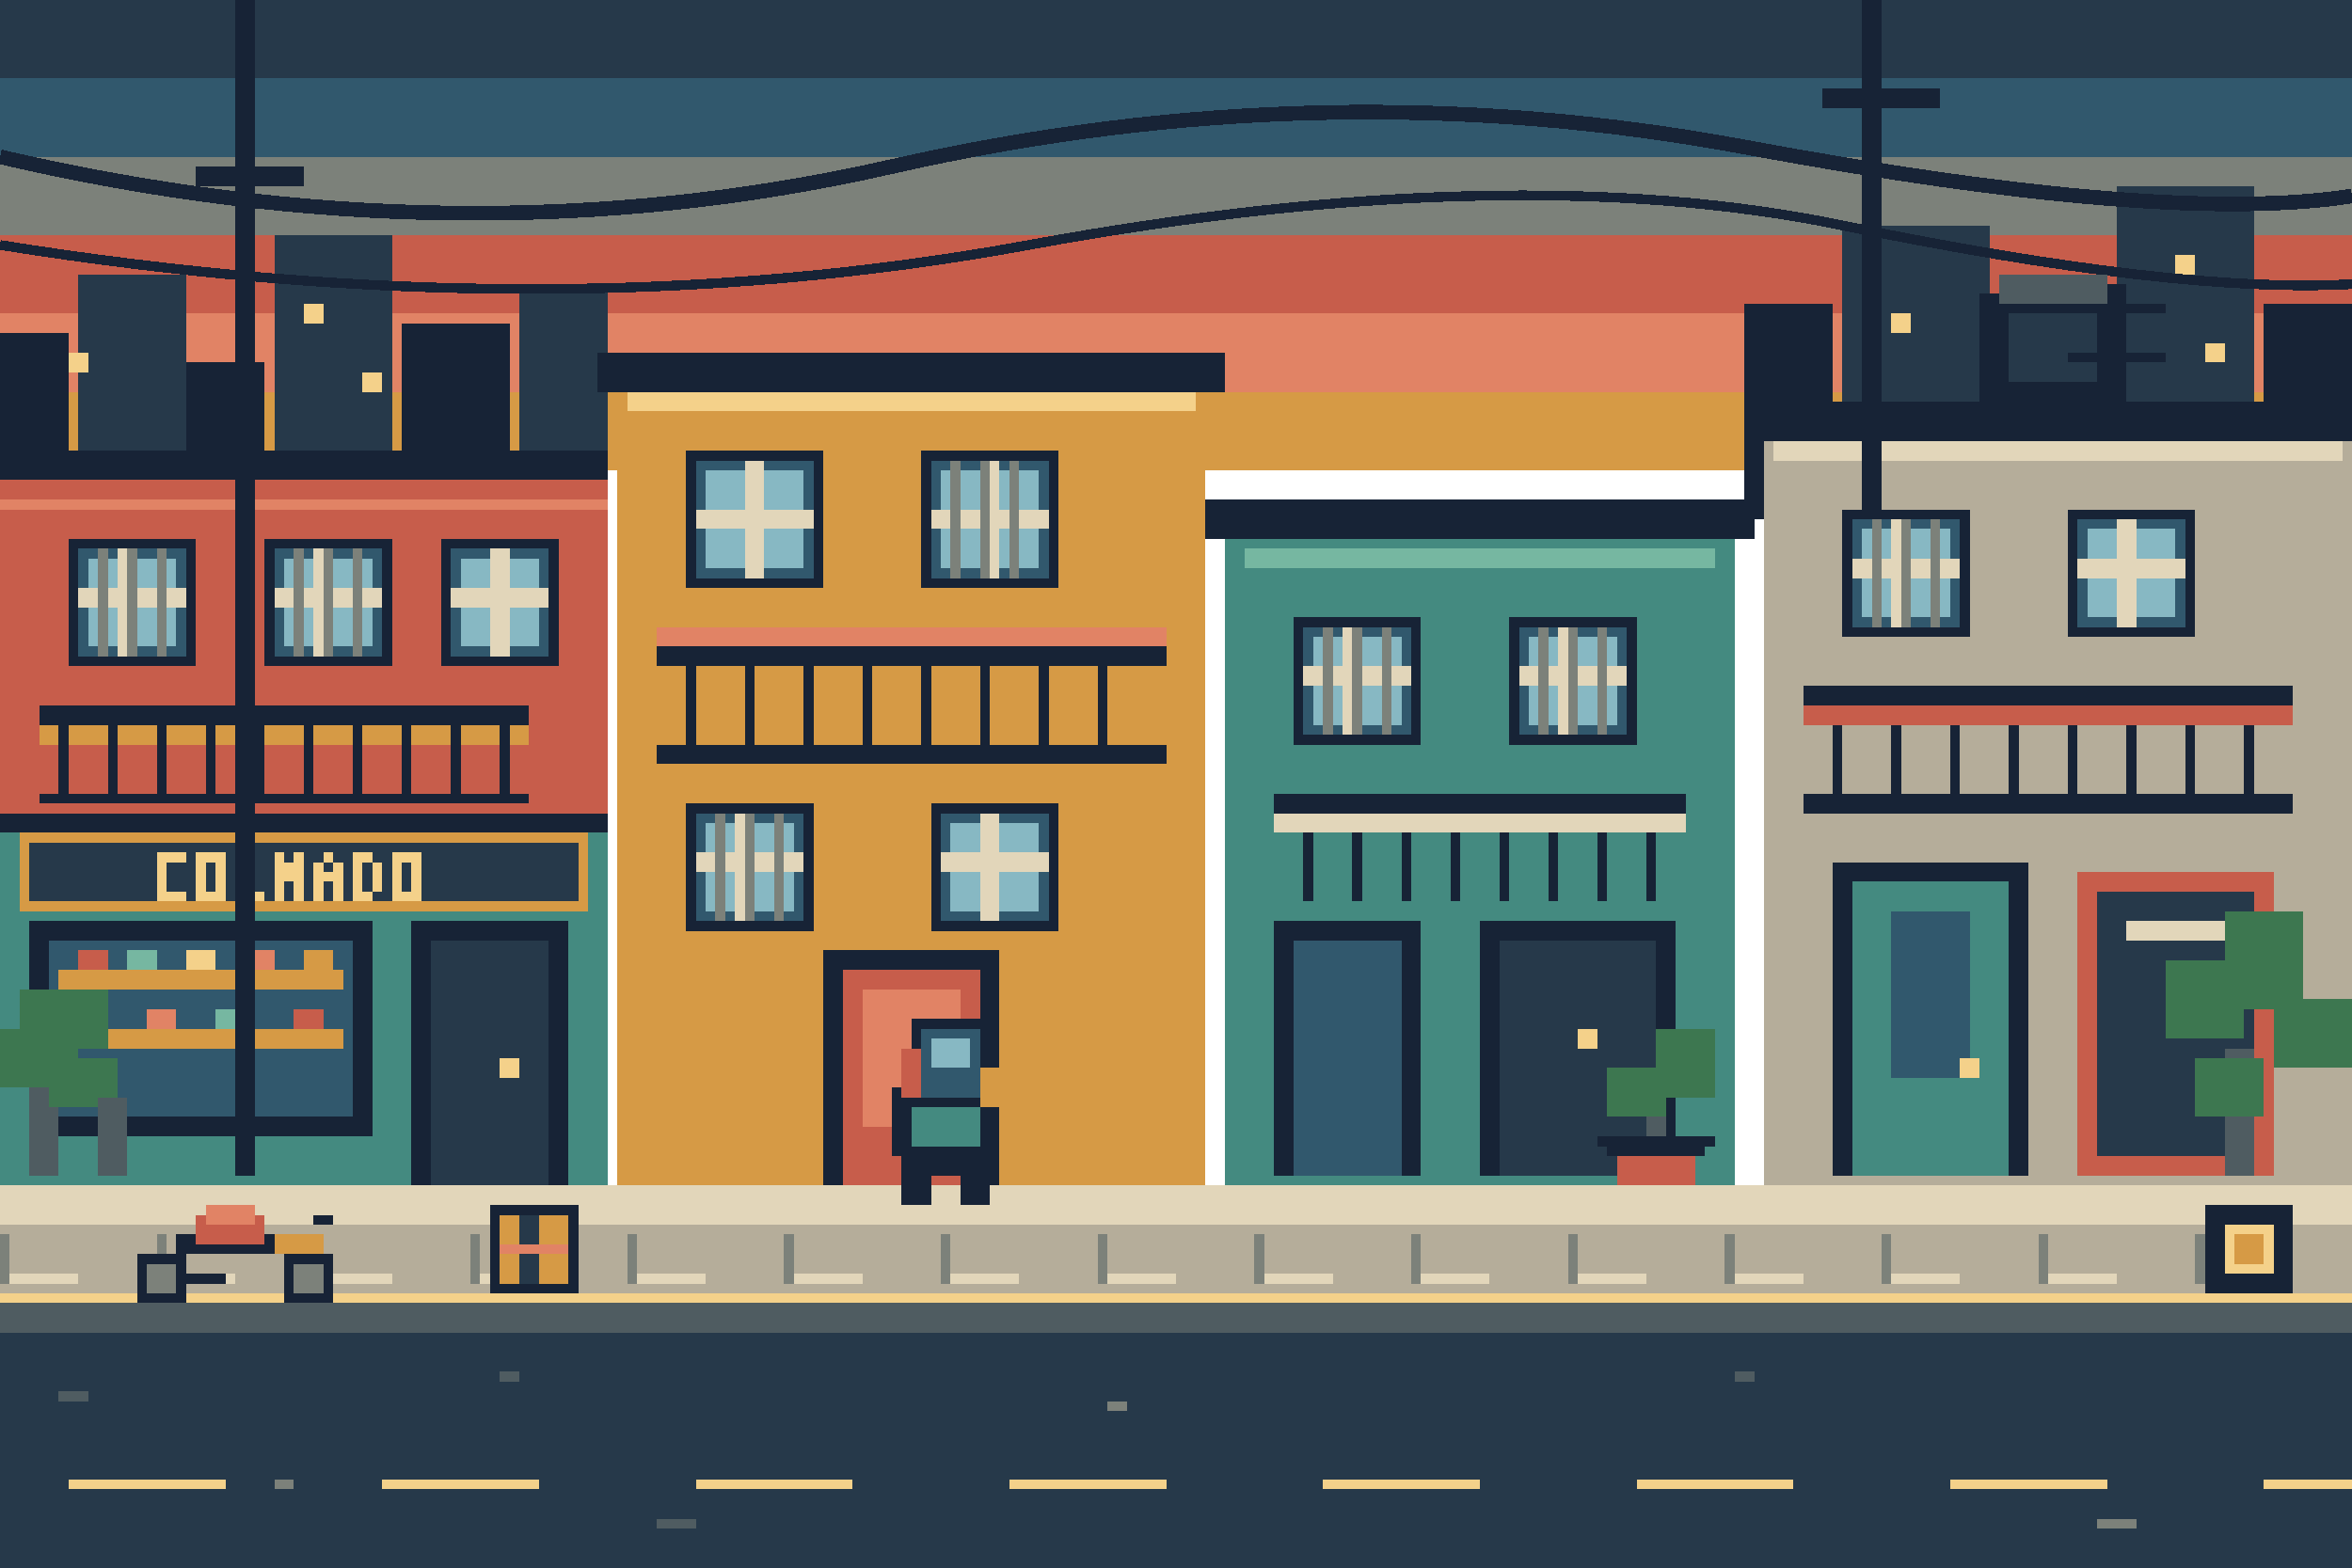
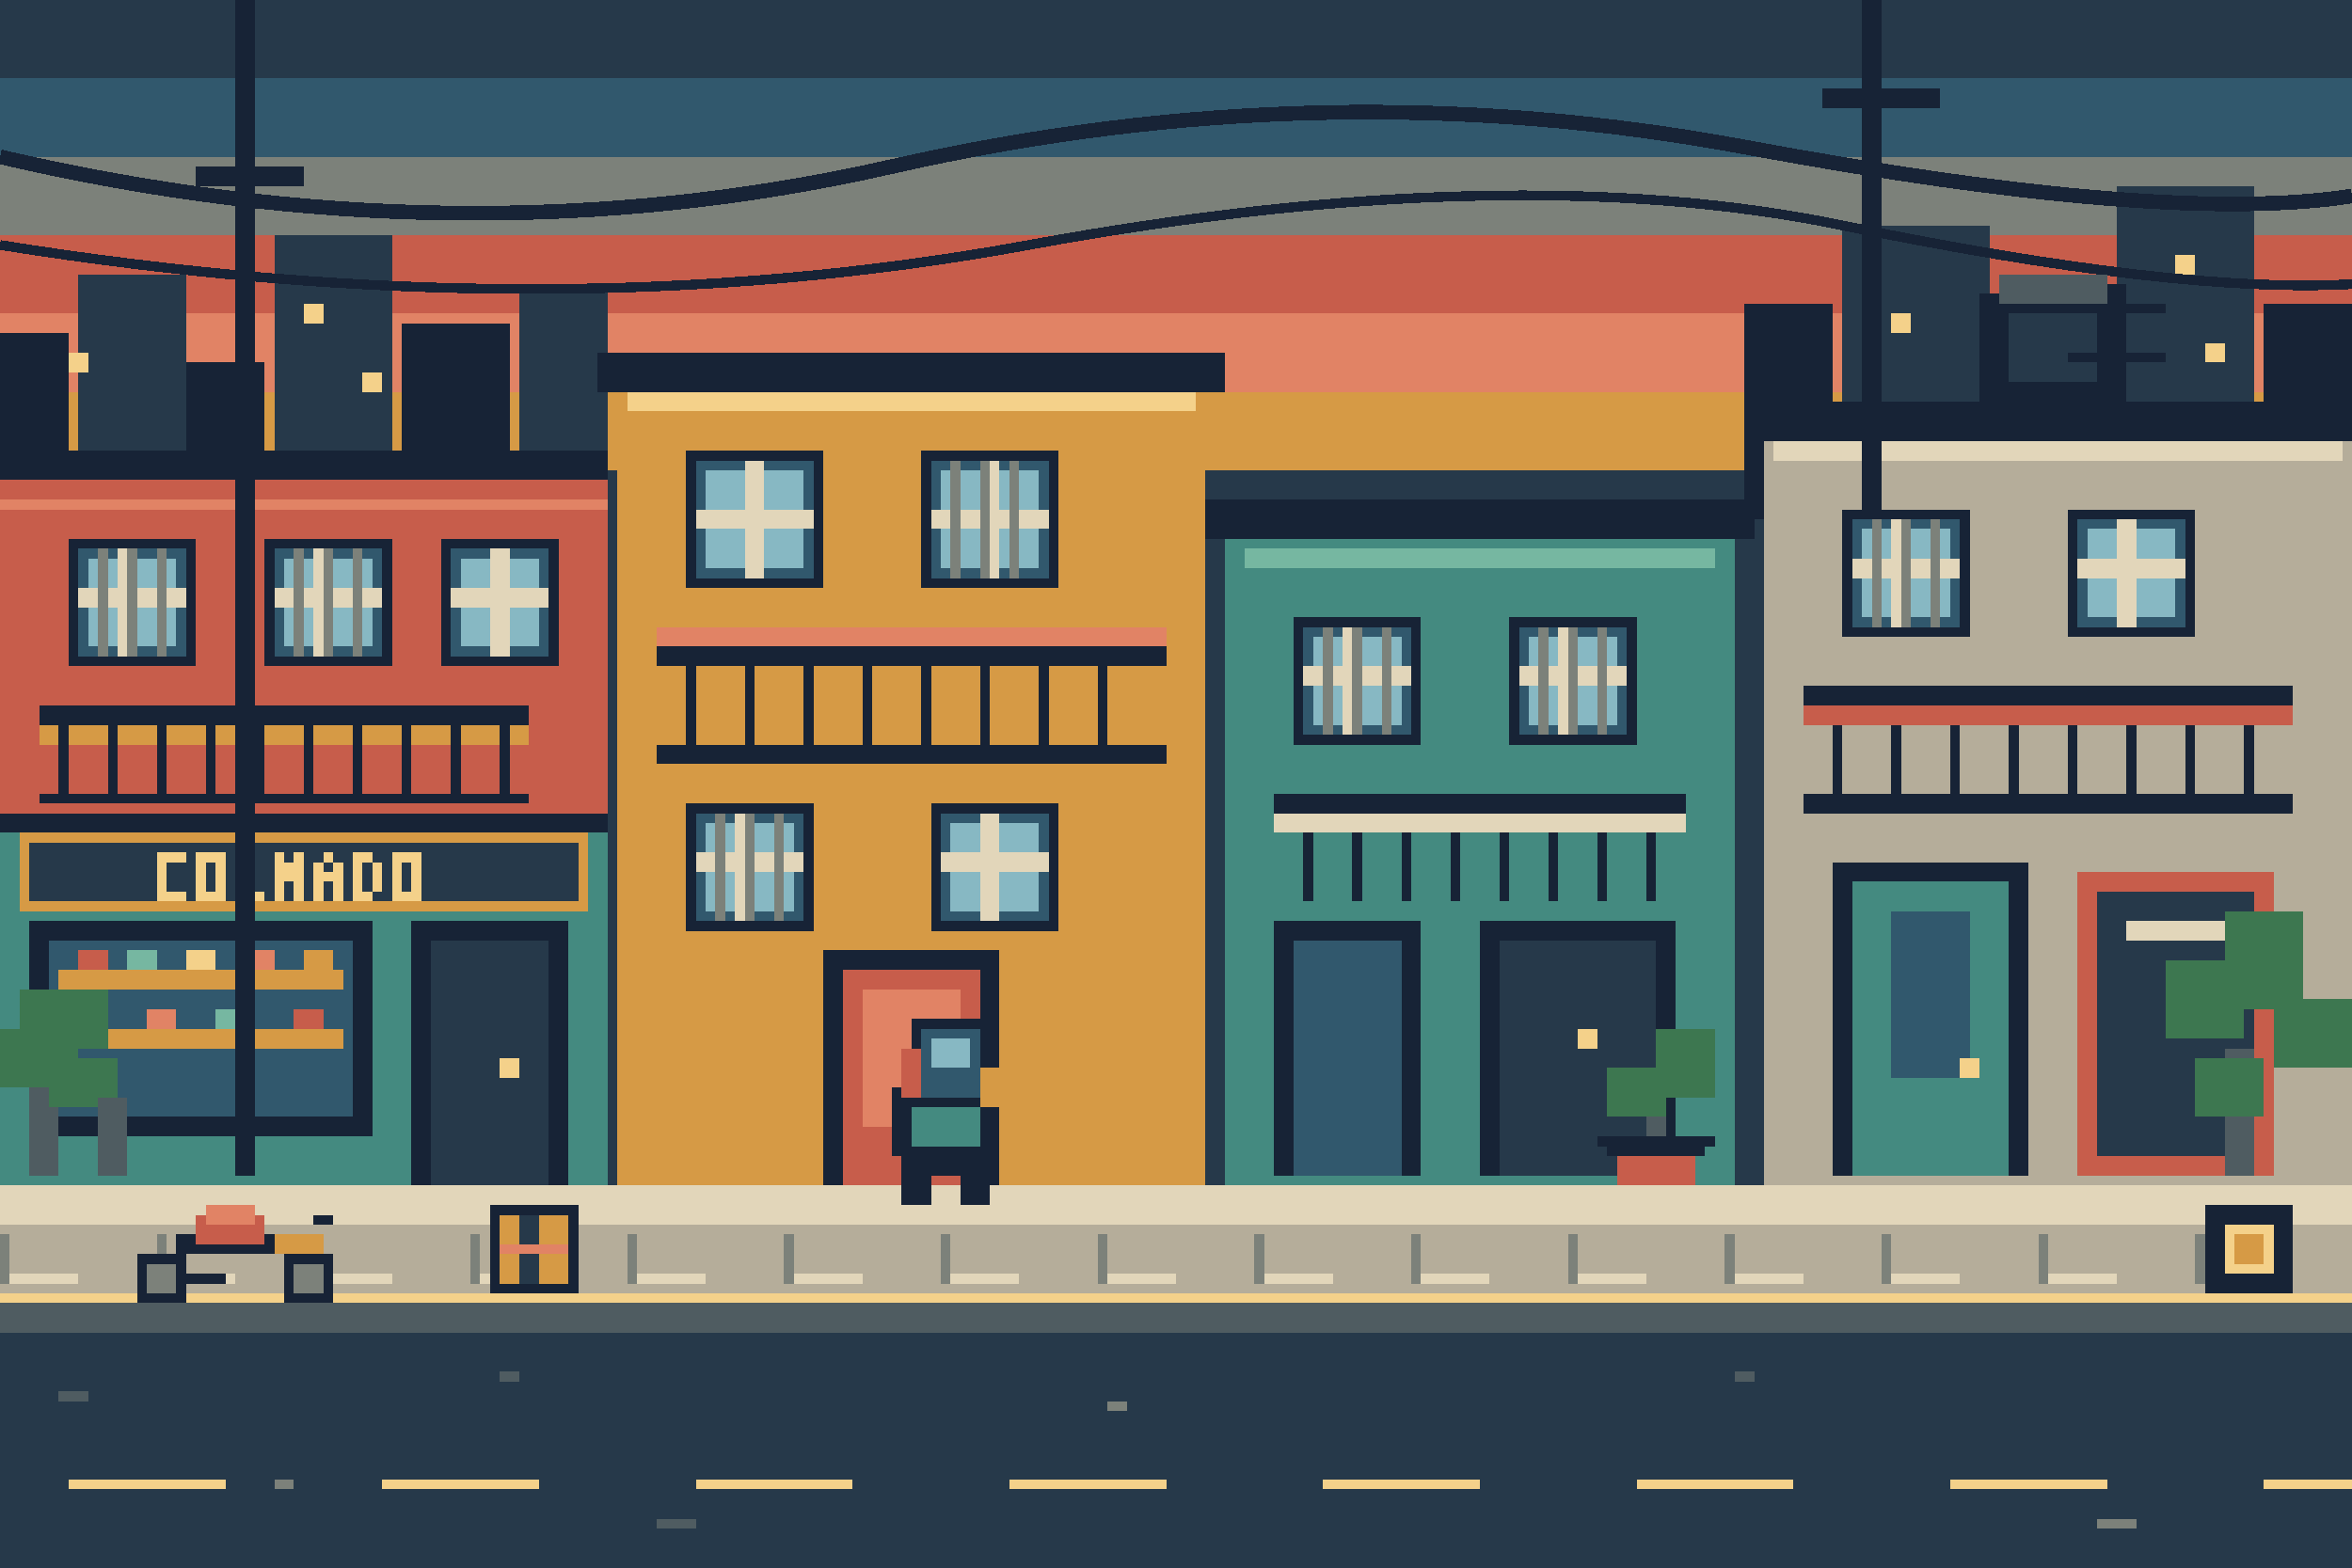
<svg xmlns="http://www.w3.org/2000/svg" width="960" height="640" viewBox="0 0 240 160" shape-rendering="crispEdges">
  <g id="00-background">
+     <rect x="0" y="0" width="240" height="160" fill="#26394A" />
    <rect x="0" y="0" width="240" height="8" fill="#26394A" />
    <rect x="0" y="8" width="240" height="8" fill="#31586D" />
    <rect x="0" y="16" width="240" height="8" fill="#7C817A" />
    <rect x="0" y="24" width="240" height="8" fill="#C75D4B" />
    <rect x="0" y="32" width="240" height="8" fill="#E18365" />
    <rect x="0" y="40" width="240" height="8" fill="#D69A45" />
  </g>
  <g id="01-distance">
    <rect x="0" y="34" width="7" height="19" fill="#172336" />
    <rect x="8" y="28" width="11" height="25" fill="#26394A" />
    <rect x="19" y="37" width="8" height="16" fill="#172336" />
    <rect x="28" y="24" width="12" height="29" fill="#26394A" />
    <rect x="41" y="33" width="11" height="20" fill="#172336" />
    <rect x="53" y="29" width="9" height="24" fill="#26394A" />
    <rect x="178" y="31" width="9" height="22" fill="#172336" />
    <rect x="188" y="23" width="15" height="30" fill="#26394A" />
    <rect x="204" y="28" width="10" height="25" fill="#172336" />
    <rect x="216" y="19" width="14" height="34" fill="#26394A" />
    <rect x="231" y="31" width="9" height="22" fill="#172336" />
    <rect x="7" y="36" width="2" height="2" fill="#F4D18A" />
    <rect x="31" y="31" width="2" height="2" fill="#F4D18A" />
    <rect x="37" y="38" width="2" height="2" fill="#F4D18A" />
    <rect x="193" y="32" width="2" height="2" fill="#F4D18A" />
    <rect x="222" y="26" width="2" height="2" fill="#F4D18A" />
    <rect x="225" y="35" width="2" height="2" fill="#F4D18A" />
  </g>
  <g id="02-facades">
    <rect x="0" y="48" width="62" height="73" fill="#C75D4B" />
    <rect x="0" y="46" width="62" height="3" fill="#172336" />
    <rect x="0" y="51" width="62" height="1" fill="#E18365" />
    <rect x="63" y="38" width="60" height="83" fill="#D69A45" />
    <rect x="61" y="36" width="64" height="4" fill="#172336" />
    <rect x="64" y="40" width="58" height="2" fill="#F4D18A" />
    <rect x="125" y="54" width="52" height="67" fill="#448A80" />
    <rect x="123" y="51" width="56" height="4" fill="#172336" />
    <rect x="127" y="56" width="48" height="2" fill="#76B7A1" />
    <rect x="180" y="44" width="60" height="77" fill="#B5AD9A" />
    <rect x="178" y="41" width="62" height="4" fill="#172336" />
    <rect x="181" y="45" width="58" height="2" fill="#E2D6BA" />
  </g>
  <g id="03-openings">
    <rect x="7" y="55" width="13" height="13" fill="#172336" />
    <rect x="8" y="56" width="11" height="11" fill="#31586D" />
    <rect x="9" y="57" width="9" height="9" fill="#87B8C3" />
    <rect x="12" y="56" width="2" height="11" fill="#E2D6BA" />
    <rect x="8" y="60" width="11" height="2" fill="#E2D6BA" />
    <rect x="10" y="56" width="1" height="11" fill="#7C817A" />
    <rect x="13" y="56" width="1" height="11" fill="#7C817A" />
    <rect x="16" y="56" width="1" height="11" fill="#7C817A" />
    <rect x="27" y="55" width="13" height="13" fill="#172336" />
    <rect x="28" y="56" width="11" height="11" fill="#31586D" />
    <rect x="29" y="57" width="9" height="9" fill="#87B8C3" />
    <rect x="32" y="56" width="2" height="11" fill="#E2D6BA" />
    <rect x="28" y="60" width="11" height="2" fill="#E2D6BA" />
    <rect x="30" y="56" width="1" height="11" fill="#7C817A" />
    <rect x="33" y="56" width="1" height="11" fill="#7C817A" />
    <rect x="36" y="56" width="1" height="11" fill="#7C817A" />
    <rect x="45" y="55" width="12" height="13" fill="#172336" />
    <rect x="46" y="56" width="10" height="11" fill="#31586D" />
    <rect x="47" y="57" width="8" height="9" fill="#87B8C3" />
    <rect x="50" y="56" width="2" height="11" fill="#E2D6BA" />
    <rect x="46" y="60" width="10" height="2" fill="#E2D6BA" />
    <rect x="4" y="72" width="50" height="2" fill="#172336" />
    <rect x="4" y="74" width="50" height="2" fill="#D69A45" />
    <rect x="6" y="74" width="1" height="7" fill="#172336" />
    <rect x="11" y="74" width="1" height="7" fill="#172336" />
    <rect x="16" y="74" width="1" height="7" fill="#172336" />
    <rect x="21" y="74" width="1" height="7" fill="#172336" />
    <rect x="26" y="74" width="1" height="7" fill="#172336" />
    <rect x="31" y="74" width="1" height="7" fill="#172336" />
    <rect x="36" y="74" width="1" height="7" fill="#172336" />
    <rect x="41" y="74" width="1" height="7" fill="#172336" />
    <rect x="46" y="74" width="1" height="7" fill="#172336" />
    <rect x="51" y="74" width="1" height="7" fill="#172336" />
    <rect x="4" y="81" width="50" height="1" fill="#172336" />
    <rect x="70" y="46" width="14" height="14" fill="#172336" />
    <rect x="71" y="47" width="12" height="12" fill="#31586D" />
    <rect x="72" y="48" width="10" height="10" fill="#87B8C3" />
    <rect x="76" y="47" width="2" height="12" fill="#E2D6BA" />
    <rect x="71" y="52" width="12" height="2" fill="#E2D6BA" />
    <rect x="94" y="46" width="14" height="14" fill="#172336" />
    <rect x="95" y="47" width="12" height="12" fill="#31586D" />
    <rect x="96" y="48" width="10" height="10" fill="#87B8C3" />
    <rect x="100" y="47" width="2" height="12" fill="#E2D6BA" />
    <rect x="95" y="52" width="12" height="2" fill="#E2D6BA" />
    <rect x="97" y="47" width="1" height="12" fill="#7C817A" />
    <rect x="100" y="47" width="1" height="12" fill="#7C817A" />
    <rect x="103" y="47" width="1" height="12" fill="#7C817A" />
    <rect x="67" y="64" width="52" height="2" fill="#E18365" />
    <rect x="67" y="66" width="52" height="2" fill="#172336" />
    <rect x="70" y="68" width="1" height="8" fill="#172336" />
    <rect x="76" y="68" width="1" height="8" fill="#172336" />
    <rect x="82" y="68" width="1" height="8" fill="#172336" />
    <rect x="88" y="68" width="1" height="8" fill="#172336" />
    <rect x="94" y="68" width="1" height="8" fill="#172336" />
    <rect x="100" y="68" width="1" height="8" fill="#172336" />
    <rect x="106" y="68" width="1" height="8" fill="#172336" />
    <rect x="112" y="68" width="1" height="8" fill="#172336" />
    <rect x="67" y="76" width="52" height="2" fill="#172336" />
    <rect x="70" y="82" width="13" height="13" fill="#172336" />
    <rect x="71" y="83" width="11" height="11" fill="#31586D" />
    <rect x="72" y="84" width="9" height="9" fill="#87B8C3" />
    <rect x="75" y="83" width="2" height="11" fill="#E2D6BA" />
    <rect x="71" y="87" width="11" height="2" fill="#E2D6BA" />
    <rect x="73" y="83" width="1" height="11" fill="#7C817A" />
    <rect x="76" y="83" width="1" height="11" fill="#7C817A" />
    <rect x="79" y="83" width="1" height="11" fill="#7C817A" />
    <rect x="95" y="82" width="13" height="13" fill="#172336" />
    <rect x="96" y="83" width="11" height="11" fill="#31586D" />
    <rect x="97" y="84" width="9" height="9" fill="#87B8C3" />
    <rect x="100" y="83" width="2" height="11" fill="#E2D6BA" />
    <rect x="96" y="87" width="11" height="2" fill="#E2D6BA" />
    <rect x="84" y="97" width="18" height="24" fill="#172336" />
    <rect x="86" y="99" width="14" height="22" fill="#C75D4B" />
    <rect x="88" y="101" width="10" height="14" fill="#E18365" />
    <rect x="97" y="109" width="2" height="3" fill="#F4D18A" />
    <rect x="132" y="63" width="13" height="13" fill="#172336" />
    <rect x="133" y="64" width="11" height="11" fill="#31586D" />
    <rect x="134" y="65" width="9" height="9" fill="#87B8C3" />
    <rect x="137" y="64" width="2" height="11" fill="#E2D6BA" />
    <rect x="133" y="68" width="11" height="2" fill="#E2D6BA" />
    <rect x="135" y="64" width="1" height="11" fill="#7C817A" />
    <rect x="138" y="64" width="1" height="11" fill="#7C817A" />
    <rect x="141" y="64" width="1" height="11" fill="#7C817A" />
    <rect x="154" y="63" width="13" height="13" fill="#172336" />
    <rect x="155" y="64" width="11" height="11" fill="#31586D" />
    <rect x="156" y="65" width="9" height="9" fill="#87B8C3" />
    <rect x="159" y="64" width="2" height="11" fill="#E2D6BA" />
    <rect x="155" y="68" width="11" height="2" fill="#E2D6BA" />
    <rect x="157" y="64" width="1" height="11" fill="#7C817A" />
    <rect x="160" y="64" width="1" height="11" fill="#7C817A" />
    <rect x="163" y="64" width="1" height="11" fill="#7C817A" />
    <rect x="130" y="81" width="42" height="2" fill="#172336" />
    <rect x="130" y="83" width="42" height="2" fill="#E2D6BA" />
    <rect x="133" y="85" width="1" height="7" fill="#172336" />
    <rect x="138" y="85" width="1" height="7" fill="#172336" />
    <rect x="143" y="85" width="1" height="7" fill="#172336" />
    <rect x="148" y="85" width="1" height="7" fill="#172336" />
    <rect x="153" y="85" width="1" height="7" fill="#172336" />
    <rect x="158" y="85" width="1" height="7" fill="#172336" />
    <rect x="163" y="85" width="1" height="7" fill="#172336" />
    <rect x="168" y="85" width="1" height="7" fill="#172336" />
    <rect x="130" y="94" width="15" height="26" fill="#172336" />
    <rect x="132" y="96" width="11" height="24" fill="#31586D" />
    <rect x="151" y="94" width="20" height="26" fill="#172336" />
    <rect x="153" y="96" width="16" height="24" fill="#26394A" />
    <rect x="161" y="105" width="2" height="2" fill="#F4D18A" />
    <rect x="188" y="52" width="13" height="13" fill="#172336" />
    <rect x="189" y="53" width="11" height="11" fill="#31586D" />
    <rect x="190" y="54" width="9" height="9" fill="#87B8C3" />
    <rect x="193" y="53" width="2" height="11" fill="#E2D6BA" />
    <rect x="189" y="57" width="11" height="2" fill="#E2D6BA" />
    <rect x="191" y="53" width="1" height="11" fill="#7C817A" />
    <rect x="194" y="53" width="1" height="11" fill="#7C817A" />
    <rect x="197" y="53" width="1" height="11" fill="#7C817A" />
    <rect x="211" y="52" width="13" height="13" fill="#172336" />
    <rect x="212" y="53" width="11" height="11" fill="#31586D" />
    <rect x="213" y="54" width="9" height="9" fill="#87B8C3" />
    <rect x="216" y="53" width="2" height="11" fill="#E2D6BA" />
    <rect x="212" y="57" width="11" height="2" fill="#E2D6BA" />
    <rect x="184" y="70" width="50" height="2" fill="#172336" />
    <rect x="184" y="72" width="50" height="2" fill="#C75D4B" />
    <rect x="187" y="74" width="1" height="7" fill="#172336" />
    <rect x="193" y="74" width="1" height="7" fill="#172336" />
    <rect x="199" y="74" width="1" height="7" fill="#172336" />
    <rect x="205" y="74" width="1" height="7" fill="#172336" />
    <rect x="211" y="74" width="1" height="7" fill="#172336" />
    <rect x="217" y="74" width="1" height="7" fill="#172336" />
    <rect x="223" y="74" width="1" height="7" fill="#172336" />
    <rect x="229" y="74" width="1" height="7" fill="#172336" />
    <rect x="184" y="81" width="50" height="2" fill="#172336" />
    <rect x="187" y="88" width="20" height="32" fill="#172336" />
    <rect x="189" y="90" width="16" height="30" fill="#448A80" />
    <rect x="193" y="93" width="8" height="17" fill="#31586D" />
    <rect x="200" y="108" width="2" height="2" fill="#F4D18A" />
    <rect x="212" y="89" width="20" height="31" fill="#C75D4B" />
    <rect x="214" y="91" width="16" height="27" fill="#26394A" />
    <rect x="217" y="94" width="10" height="2" fill="#E2D6BA" />
  </g>
  <g id="04-commerce">
    <rect x="0" y="83" width="62" height="38" fill="#448A80" />
    <rect x="0" y="83" width="62" height="2" fill="#172336" />
    <rect x="2" y="85" width="58" height="8" fill="#D69A45" />
    <rect x="3" y="86" width="56" height="6" fill="#26394A" />
    <rect x="16" y="87" width="1" height="1" fill="#F4D18A" />
    <rect x="17" y="87" width="1" height="1" fill="#F4D18A" />
    <rect x="18" y="87" width="1" height="1" fill="#F4D18A" />
    <rect x="16" y="88" width="1" height="1" fill="#F4D18A" />
    <rect x="16" y="89" width="1" height="1" fill="#F4D18A" />
    <rect x="16" y="90" width="1" height="1" fill="#F4D18A" />
    <rect x="16" y="91" width="1" height="1" fill="#F4D18A" />
    <rect x="17" y="91" width="1" height="1" fill="#F4D18A" />
    <rect x="18" y="91" width="1" height="1" fill="#F4D18A" />
    <rect x="20" y="87" width="1" height="1" fill="#F4D18A" />
    <rect x="21" y="87" width="1" height="1" fill="#F4D18A" />
    <rect x="22" y="87" width="1" height="1" fill="#F4D18A" />
    <rect x="20" y="88" width="1" height="1" fill="#F4D18A" />
    <rect x="22" y="88" width="1" height="1" fill="#F4D18A" />
    <rect x="20" y="89" width="1" height="1" fill="#F4D18A" />
    <rect x="22" y="89" width="1" height="1" fill="#F4D18A" />
    <rect x="20" y="90" width="1" height="1" fill="#F4D18A" />
    <rect x="22" y="90" width="1" height="1" fill="#F4D18A" />
    <rect x="20" y="91" width="1" height="1" fill="#F4D18A" />
    <rect x="21" y="91" width="1" height="1" fill="#F4D18A" />
    <rect x="22" y="91" width="1" height="1" fill="#F4D18A" />
    <rect x="24" y="87" width="1" height="1" fill="#F4D18A" />
    <rect x="24" y="88" width="1" height="1" fill="#F4D18A" />
    <rect x="24" y="89" width="1" height="1" fill="#F4D18A" />
    <rect x="24" y="90" width="1" height="1" fill="#F4D18A" />
    <rect x="24" y="91" width="1" height="1" fill="#F4D18A" />
    <rect x="25" y="91" width="1" height="1" fill="#F4D18A" />
    <rect x="26" y="91" width="1" height="1" fill="#F4D18A" />
    <rect x="28" y="87" width="1" height="1" fill="#F4D18A" />
    <rect x="30" y="87" width="1" height="1" fill="#F4D18A" />
    <rect x="28" y="88" width="1" height="1" fill="#F4D18A" />
    <rect x="29" y="88" width="1" height="1" fill="#F4D18A" />
    <rect x="30" y="88" width="1" height="1" fill="#F4D18A" />
    <rect x="28" y="89" width="1" height="1" fill="#F4D18A" />
    <rect x="29" y="89" width="1" height="1" fill="#F4D18A" />
    <rect x="30" y="89" width="1" height="1" fill="#F4D18A" />
    <rect x="28" y="90" width="1" height="1" fill="#F4D18A" />
    <rect x="30" y="90" width="1" height="1" fill="#F4D18A" />
    <rect x="28" y="91" width="1" height="1" fill="#F4D18A" />
    <rect x="30" y="91" width="1" height="1" fill="#F4D18A" />
    <rect x="33" y="87" width="1" height="1" fill="#F4D18A" />
    <rect x="32" y="88" width="1" height="1" fill="#F4D18A" />
    <rect x="34" y="88" width="1" height="1" fill="#F4D18A" />
    <rect x="32" y="89" width="1" height="1" fill="#F4D18A" />
    <rect x="33" y="89" width="1" height="1" fill="#F4D18A" />
    <rect x="34" y="89" width="1" height="1" fill="#F4D18A" />
    <rect x="32" y="90" width="1" height="1" fill="#F4D18A" />
    <rect x="34" y="90" width="1" height="1" fill="#F4D18A" />
    <rect x="32" y="91" width="1" height="1" fill="#F4D18A" />
    <rect x="34" y="91" width="1" height="1" fill="#F4D18A" />
    <rect x="36" y="87" width="1" height="1" fill="#F4D18A" />
    <rect x="37" y="87" width="1" height="1" fill="#F4D18A" />
    <rect x="36" y="88" width="1" height="1" fill="#F4D18A" />
    <rect x="38" y="88" width="1" height="1" fill="#F4D18A" />
    <rect x="36" y="89" width="1" height="1" fill="#F4D18A" />
    <rect x="38" y="89" width="1" height="1" fill="#F4D18A" />
    <rect x="36" y="90" width="1" height="1" fill="#F4D18A" />
    <rect x="38" y="90" width="1" height="1" fill="#F4D18A" />
    <rect x="36" y="91" width="1" height="1" fill="#F4D18A" />
    <rect x="37" y="91" width="1" height="1" fill="#F4D18A" />
    <rect x="40" y="87" width="1" height="1" fill="#F4D18A" />
    <rect x="41" y="87" width="1" height="1" fill="#F4D18A" />
    <rect x="42" y="87" width="1" height="1" fill="#F4D18A" />
    <rect x="40" y="88" width="1" height="1" fill="#F4D18A" />
    <rect x="42" y="88" width="1" height="1" fill="#F4D18A" />
    <rect x="40" y="89" width="1" height="1" fill="#F4D18A" />
    <rect x="42" y="89" width="1" height="1" fill="#F4D18A" />
    <rect x="40" y="90" width="1" height="1" fill="#F4D18A" />
    <rect x="42" y="90" width="1" height="1" fill="#F4D18A" />
    <rect x="40" y="91" width="1" height="1" fill="#F4D18A" />
    <rect x="41" y="91" width="1" height="1" fill="#F4D18A" />
    <rect x="42" y="91" width="1" height="1" fill="#F4D18A" />
    <rect x="3" y="94" width="35" height="22" fill="#172336" />
    <rect x="5" y="96" width="31" height="18" fill="#31586D" />
    <rect x="6" y="99" width="29" height="2" fill="#D69A45" />
    <rect x="6" y="105" width="29" height="2" fill="#D69A45" />
    <rect x="8" y="97" width="3" height="2" fill="#C75D4B" />
    <rect x="13" y="97" width="3" height="2" fill="#76B7A1" />
    <rect x="19" y="97" width="3" height="2" fill="#F4D18A" />
    <rect x="25" y="97" width="3" height="2" fill="#E18365" />
    <rect x="31" y="97" width="3" height="2" fill="#D69A45" />
    <rect x="8" y="103" width="3" height="2" fill="#F4D18A" />
    <rect x="15" y="103" width="3" height="2" fill="#E18365" />
    <rect x="22" y="103" width="3" height="2" fill="#76B7A1" />
    <rect x="30" y="103" width="3" height="2" fill="#C75D4B" />
    <rect x="42" y="94" width="16" height="27" fill="#172336" />
    <rect x="44" y="96" width="12" height="25" fill="#26394A" />
    <rect x="51" y="108" width="2" height="2" fill="#F4D18A" />
  </g>
  <g id="05-wires-poles">
    <path d="M0 16 Q47 27 91 17 T178 15 T240 20" fill="none" stroke="#172336" stroke-width="1.5" />
    <path d="M0 25 Q56 34 105 25 T188 23 T240 29" fill="none" stroke="#172336" stroke-width="1" />
    <path d="M25 0V120M191 0V53" fill="none" stroke="#172336" stroke-width="2" />
    <path d="M20 18H31M186 10H198" fill="none" stroke="#172336" stroke-width="2" />
    <rect x="202" y="30" width="15" height="11" fill="#172336" />
    <rect x="204" y="28" width="11" height="3" fill="#4F5C61" />
    <rect x="205" y="32" width="9" height="7" fill="#26394A" />
    <rect x="204" y="39" width="11" height="2" fill="#172336" />
    <rect x="215" y="29" width="2" height="12" fill="#172336" />
    <rect x="211" y="31" width="10" height="1" fill="#172336" />
    <rect x="211" y="36" width="10" height="1" fill="#172336" />
  </g>
  <g id="06-vegetation">
    <rect x="3" y="111" width="3" height="9" fill="#4F5C61" />
    <rect x="0" y="105" width="8" height="6" fill="#3D7750" />
    <rect x="2" y="101" width="9" height="6" fill="#3D7750" />
    <rect x="5" y="108" width="7" height="5" fill="#3D7750" />
    <rect x="10" y="112" width="3" height="8" fill="#4F5C61" />
    <rect x="227" y="107" width="3" height="13" fill="#4F5C61" />
    <rect x="221" y="98" width="8" height="8" fill="#3D7750" />
    <rect x="227" y="93" width="8" height="10" fill="#3D7750" />
    <rect x="232" y="102" width="8" height="7" fill="#3D7750" />
    <rect x="224" y="108" width="7" height="6" fill="#3D7750" />
    <rect x="168" y="111" width="2" height="8" fill="#4F5C61" />
    <rect x="164" y="109" width="6" height="5" fill="#3D7750" />
    <rect x="169" y="105" width="6" height="7" fill="#3D7750" />
    <rect x="163" y="116" width="12" height="1" fill="#172336" />
    <rect x="165" y="117" width="8" height="5" fill="#C75D4B" />
    <rect x="164" y="117" width="10" height="1" fill="#172336" />
  </g>
  <g id="07-ground">
    <rect x="0" y="121" width="240" height="4" fill="#E2D6BA" />
    <rect x="0" y="125" width="240" height="7" fill="#B5AD9A" />
    <rect x="0" y="126" width="1" height="5" fill="#7C817A" />
    <rect x="1" y="130" width="7" height="1" fill="#E2D6BA" />
    <rect x="16" y="126" width="1" height="5" fill="#7C817A" />
    <rect x="17" y="130" width="7" height="1" fill="#E2D6BA" />
    <rect x="32" y="126" width="1" height="5" fill="#7C817A" />
    <rect x="33" y="130" width="7" height="1" fill="#E2D6BA" />
    <rect x="48" y="126" width="1" height="5" fill="#7C817A" />
    <rect x="49" y="130" width="7" height="1" fill="#E2D6BA" />
    <rect x="64" y="126" width="1" height="5" fill="#7C817A" />
    <rect x="65" y="130" width="7" height="1" fill="#E2D6BA" />
    <rect x="80" y="126" width="1" height="5" fill="#7C817A" />
    <rect x="81" y="130" width="7" height="1" fill="#E2D6BA" />
    <rect x="96" y="126" width="1" height="5" fill="#7C817A" />
    <rect x="97" y="130" width="7" height="1" fill="#E2D6BA" />
    <rect x="112" y="126" width="1" height="5" fill="#7C817A" />
    <rect x="113" y="130" width="7" height="1" fill="#E2D6BA" />
    <rect x="128" y="126" width="1" height="5" fill="#7C817A" />
    <rect x="129" y="130" width="7" height="1" fill="#E2D6BA" />
    <rect x="144" y="126" width="1" height="5" fill="#7C817A" />
    <rect x="145" y="130" width="7" height="1" fill="#E2D6BA" />
    <rect x="160" y="126" width="1" height="5" fill="#7C817A" />
    <rect x="161" y="130" width="7" height="1" fill="#E2D6BA" />
    <rect x="176" y="126" width="1" height="5" fill="#7C817A" />
    <rect x="177" y="130" width="7" height="1" fill="#E2D6BA" />
    <rect x="192" y="126" width="1" height="5" fill="#7C817A" />
    <rect x="193" y="130" width="7" height="1" fill="#E2D6BA" />
    <rect x="208" y="126" width="1" height="5" fill="#7C817A" />
    <rect x="209" y="130" width="7" height="1" fill="#E2D6BA" />
    <rect x="224" y="126" width="1" height="5" fill="#7C817A" />
    <rect x="225" y="130" width="7" height="1" fill="#E2D6BA" />
    <rect x="0" y="132" width="240" height="4" fill="#4F5C61" />
    <rect x="0" y="132" width="240" height="1" fill="#F4D18A" />
    <rect x="0" y="136" width="240" height="24" fill="#26394A" />
    <rect x="6" y="142" width="3" height="1" fill="#4F5C61" />
    <rect x="28" y="151" width="2" height="1" fill="#7C817A" />
    <rect x="51" y="140" width="2" height="1" fill="#4F5C61" />
    <rect x="67" y="155" width="4" height="1" fill="#4F5C61" />
    <rect x="113" y="143" width="2" height="1" fill="#7C817A" />
    <rect x="148" y="151" width="3" height="1" fill="#4F5C61" />
    <rect x="177" y="140" width="2" height="1" fill="#4F5C61" />
    <rect x="214" y="155" width="4" height="1" fill="#7C817A" />
    <rect x="7" y="151" width="16" height="1" fill="#F4D18A" />
    <rect x="39" y="151" width="16" height="1" fill="#F4D18A" />
    <rect x="71" y="151" width="16" height="1" fill="#F4D18A" />
    <rect x="103" y="151" width="16" height="1" fill="#F4D18A" />
    <rect x="135" y="151" width="16" height="1" fill="#F4D18A" />
    <rect x="167" y="151" width="16" height="1" fill="#F4D18A" />
    <rect x="199" y="151" width="16" height="1" fill="#F4D18A" />
    <rect x="231" y="151" width="16" height="1" fill="#F4D18A" />
  </g>
  <g id="08-street-props-player">
    <rect x="14" y="130" width="9" height="1" fill="#172336" />
    <rect x="14" y="128" width="5" height="5" fill="#172336" />
    <rect x="15" y="129" width="3" height="3" fill="#7C817A" />
    <rect x="29" y="128" width="5" height="5" fill="#172336" />
    <rect x="30" y="129" width="3" height="3" fill="#7C817A" />
    <rect x="18" y="126" width="11" height="2" fill="#172336" />
    <rect x="20" y="124" width="7" height="3" fill="#C75D4B" />
    <rect x="21" y="123" width="5" height="2" fill="#E18365" />
    <rect x="28" y="126" width="5" height="2" fill="#D69A45" />
    <rect x="32" y="124" width="2" height="1" fill="#172336" />
    <rect x="50" y="123" width="9" height="9" fill="#172336" />
    <rect x="51" y="124" width="7" height="7" fill="#D69A45" />
    <rect x="53" y="124" width="2" height="7" fill="#26394A" />
    <rect x="51" y="127" width="7" height="1" fill="#E18365" />
    <rect x="92" y="116" width="3" height="7" fill="#172336" />
    <rect x="98" y="116" width="3" height="7" fill="#172336" />
    <rect x="91" y="111" width="11" height="7" fill="#172336" />
    <rect x="93" y="112" width="7" height="5" fill="#448A80" />
    <rect x="93" y="104" width="8" height="9" fill="#172336" />
    <rect x="94" y="105" width="6" height="7" fill="#31586D" />
    <rect x="95" y="106" width="4" height="3" fill="#87B8C3" />
    <rect x="92" y="107" width="2" height="5" fill="#C75D4B" />
    <rect x="100" y="109" width="3" height="4" fill="#D69A45" />
    <rect x="94" y="118" width="7" height="2" fill="#172336" />
    <rect x="225" y="123" width="9" height="9" fill="#172336" />
    <rect x="227" y="125" width="5" height="5" fill="#F4D18A" />
    <rect x="228" y="126" width="3" height="3" fill="#D69A45" />
  </g>
</svg>
